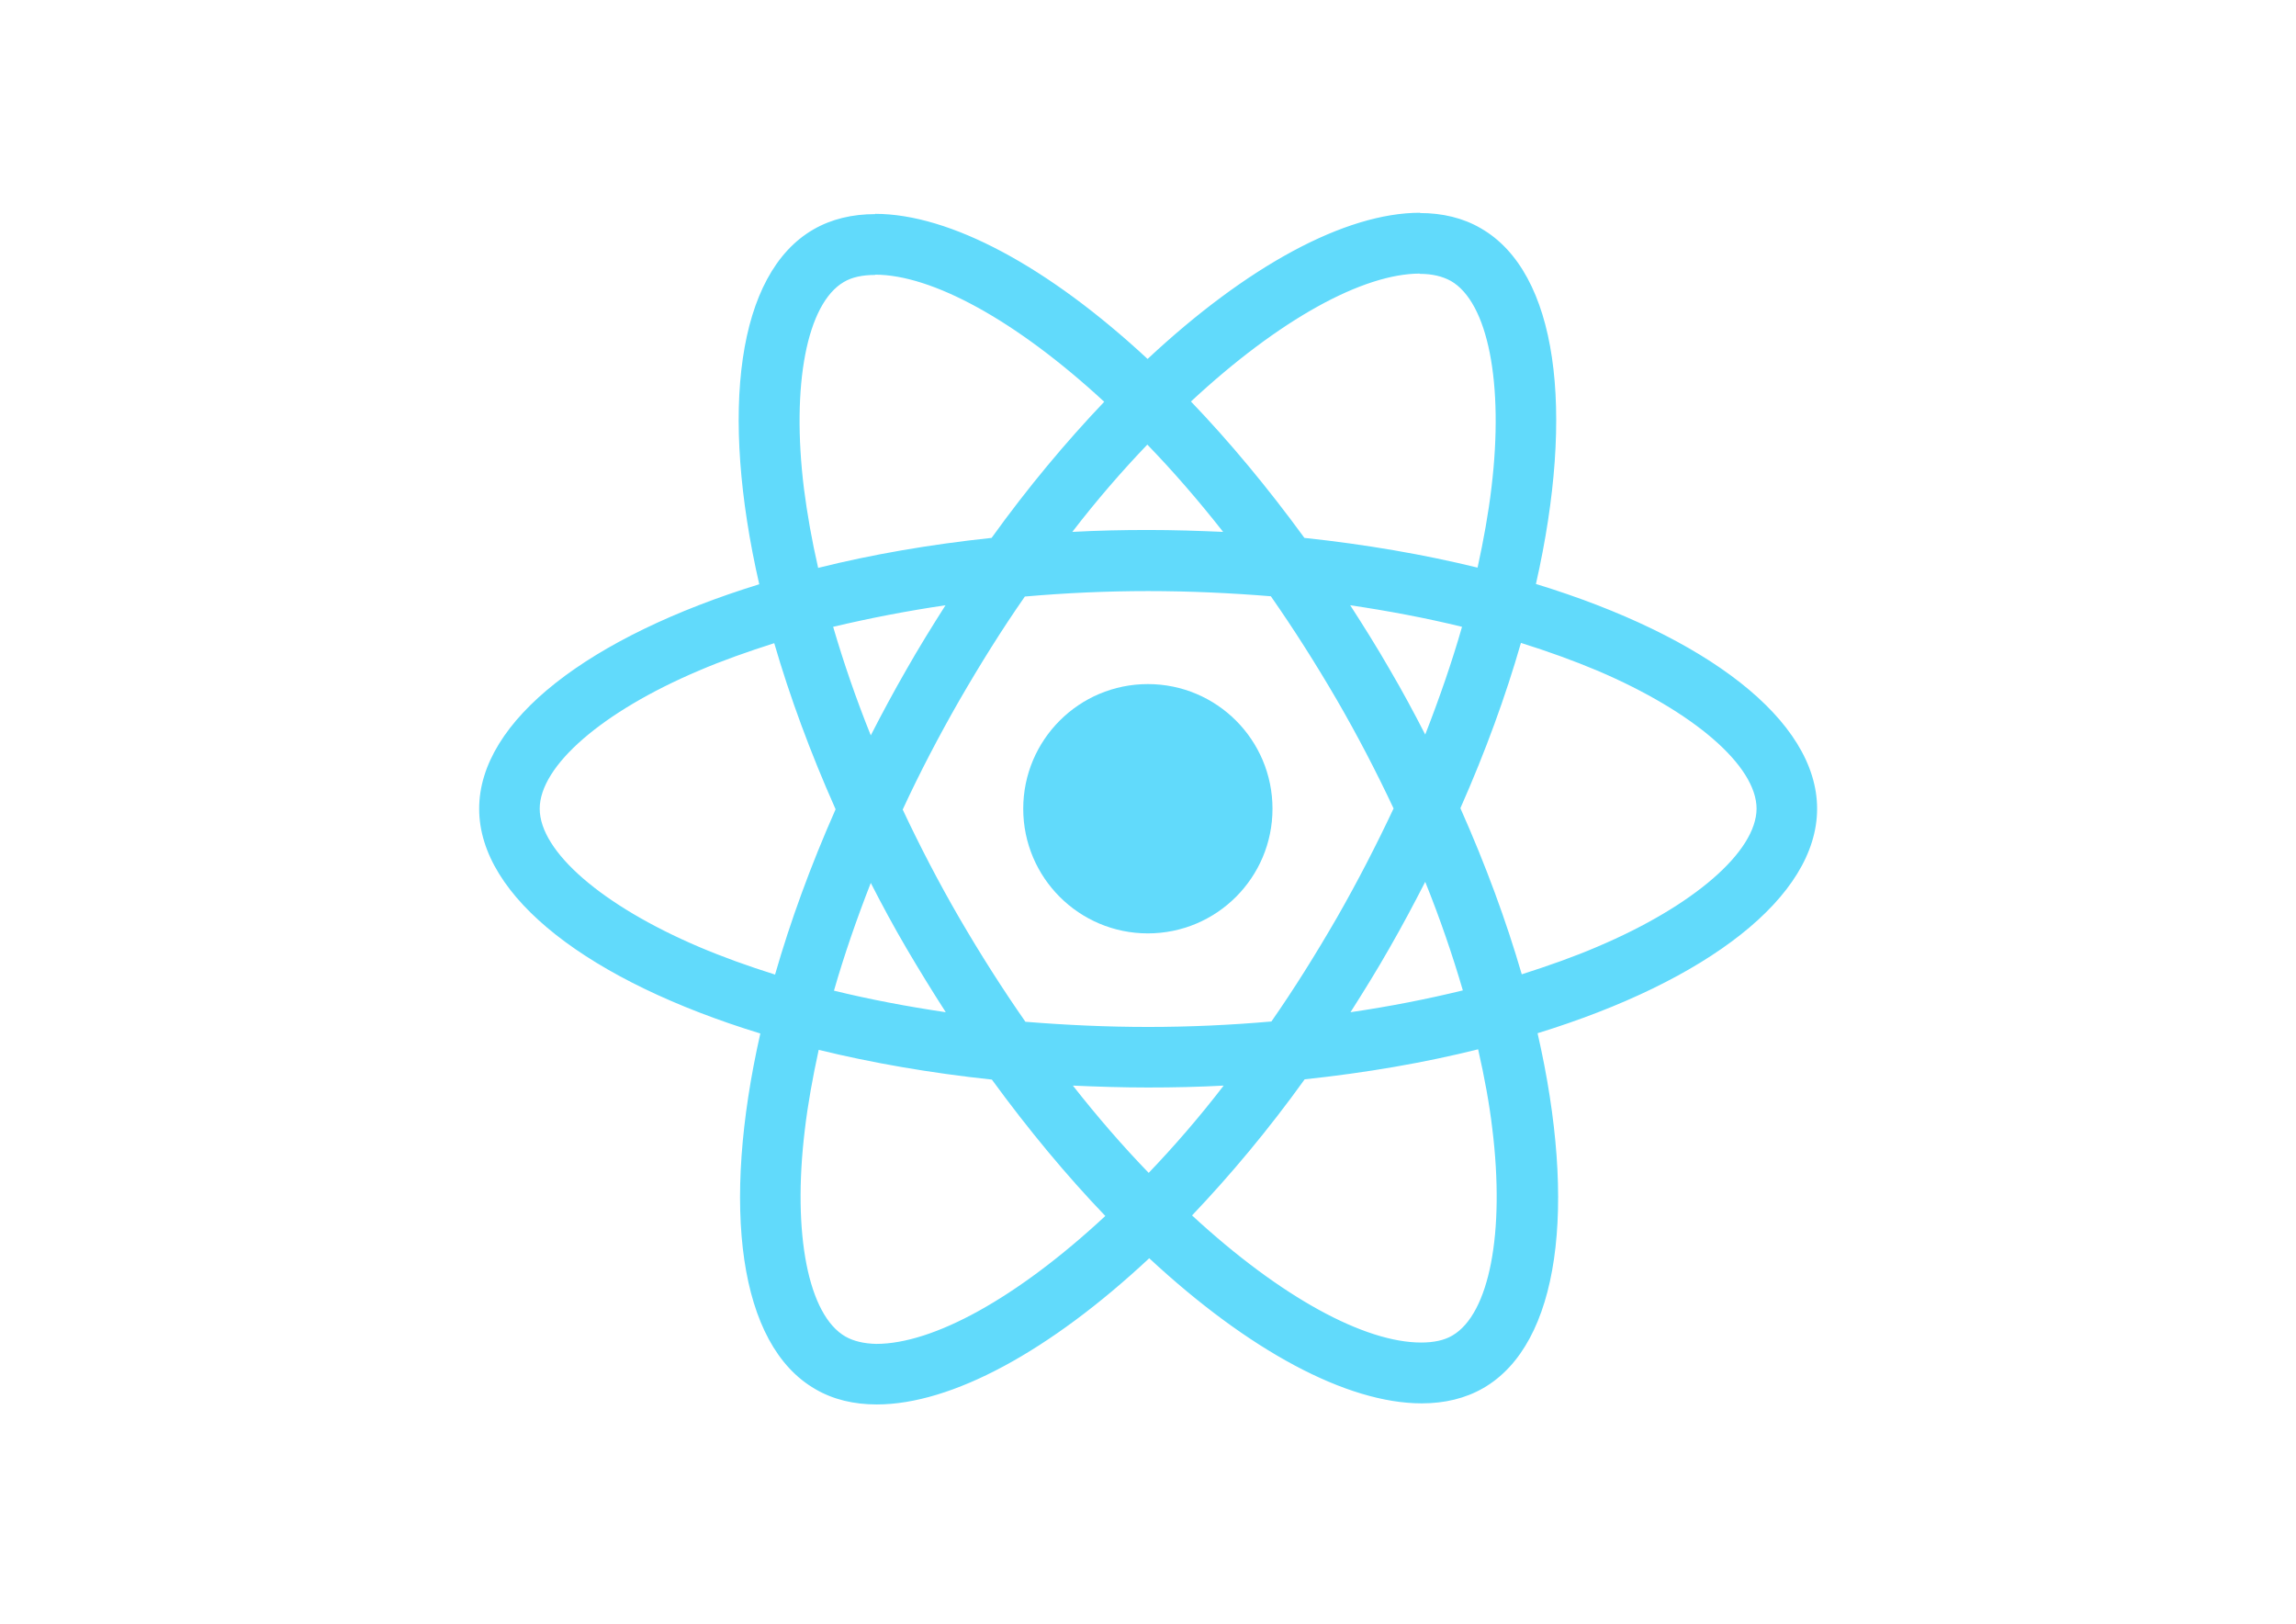
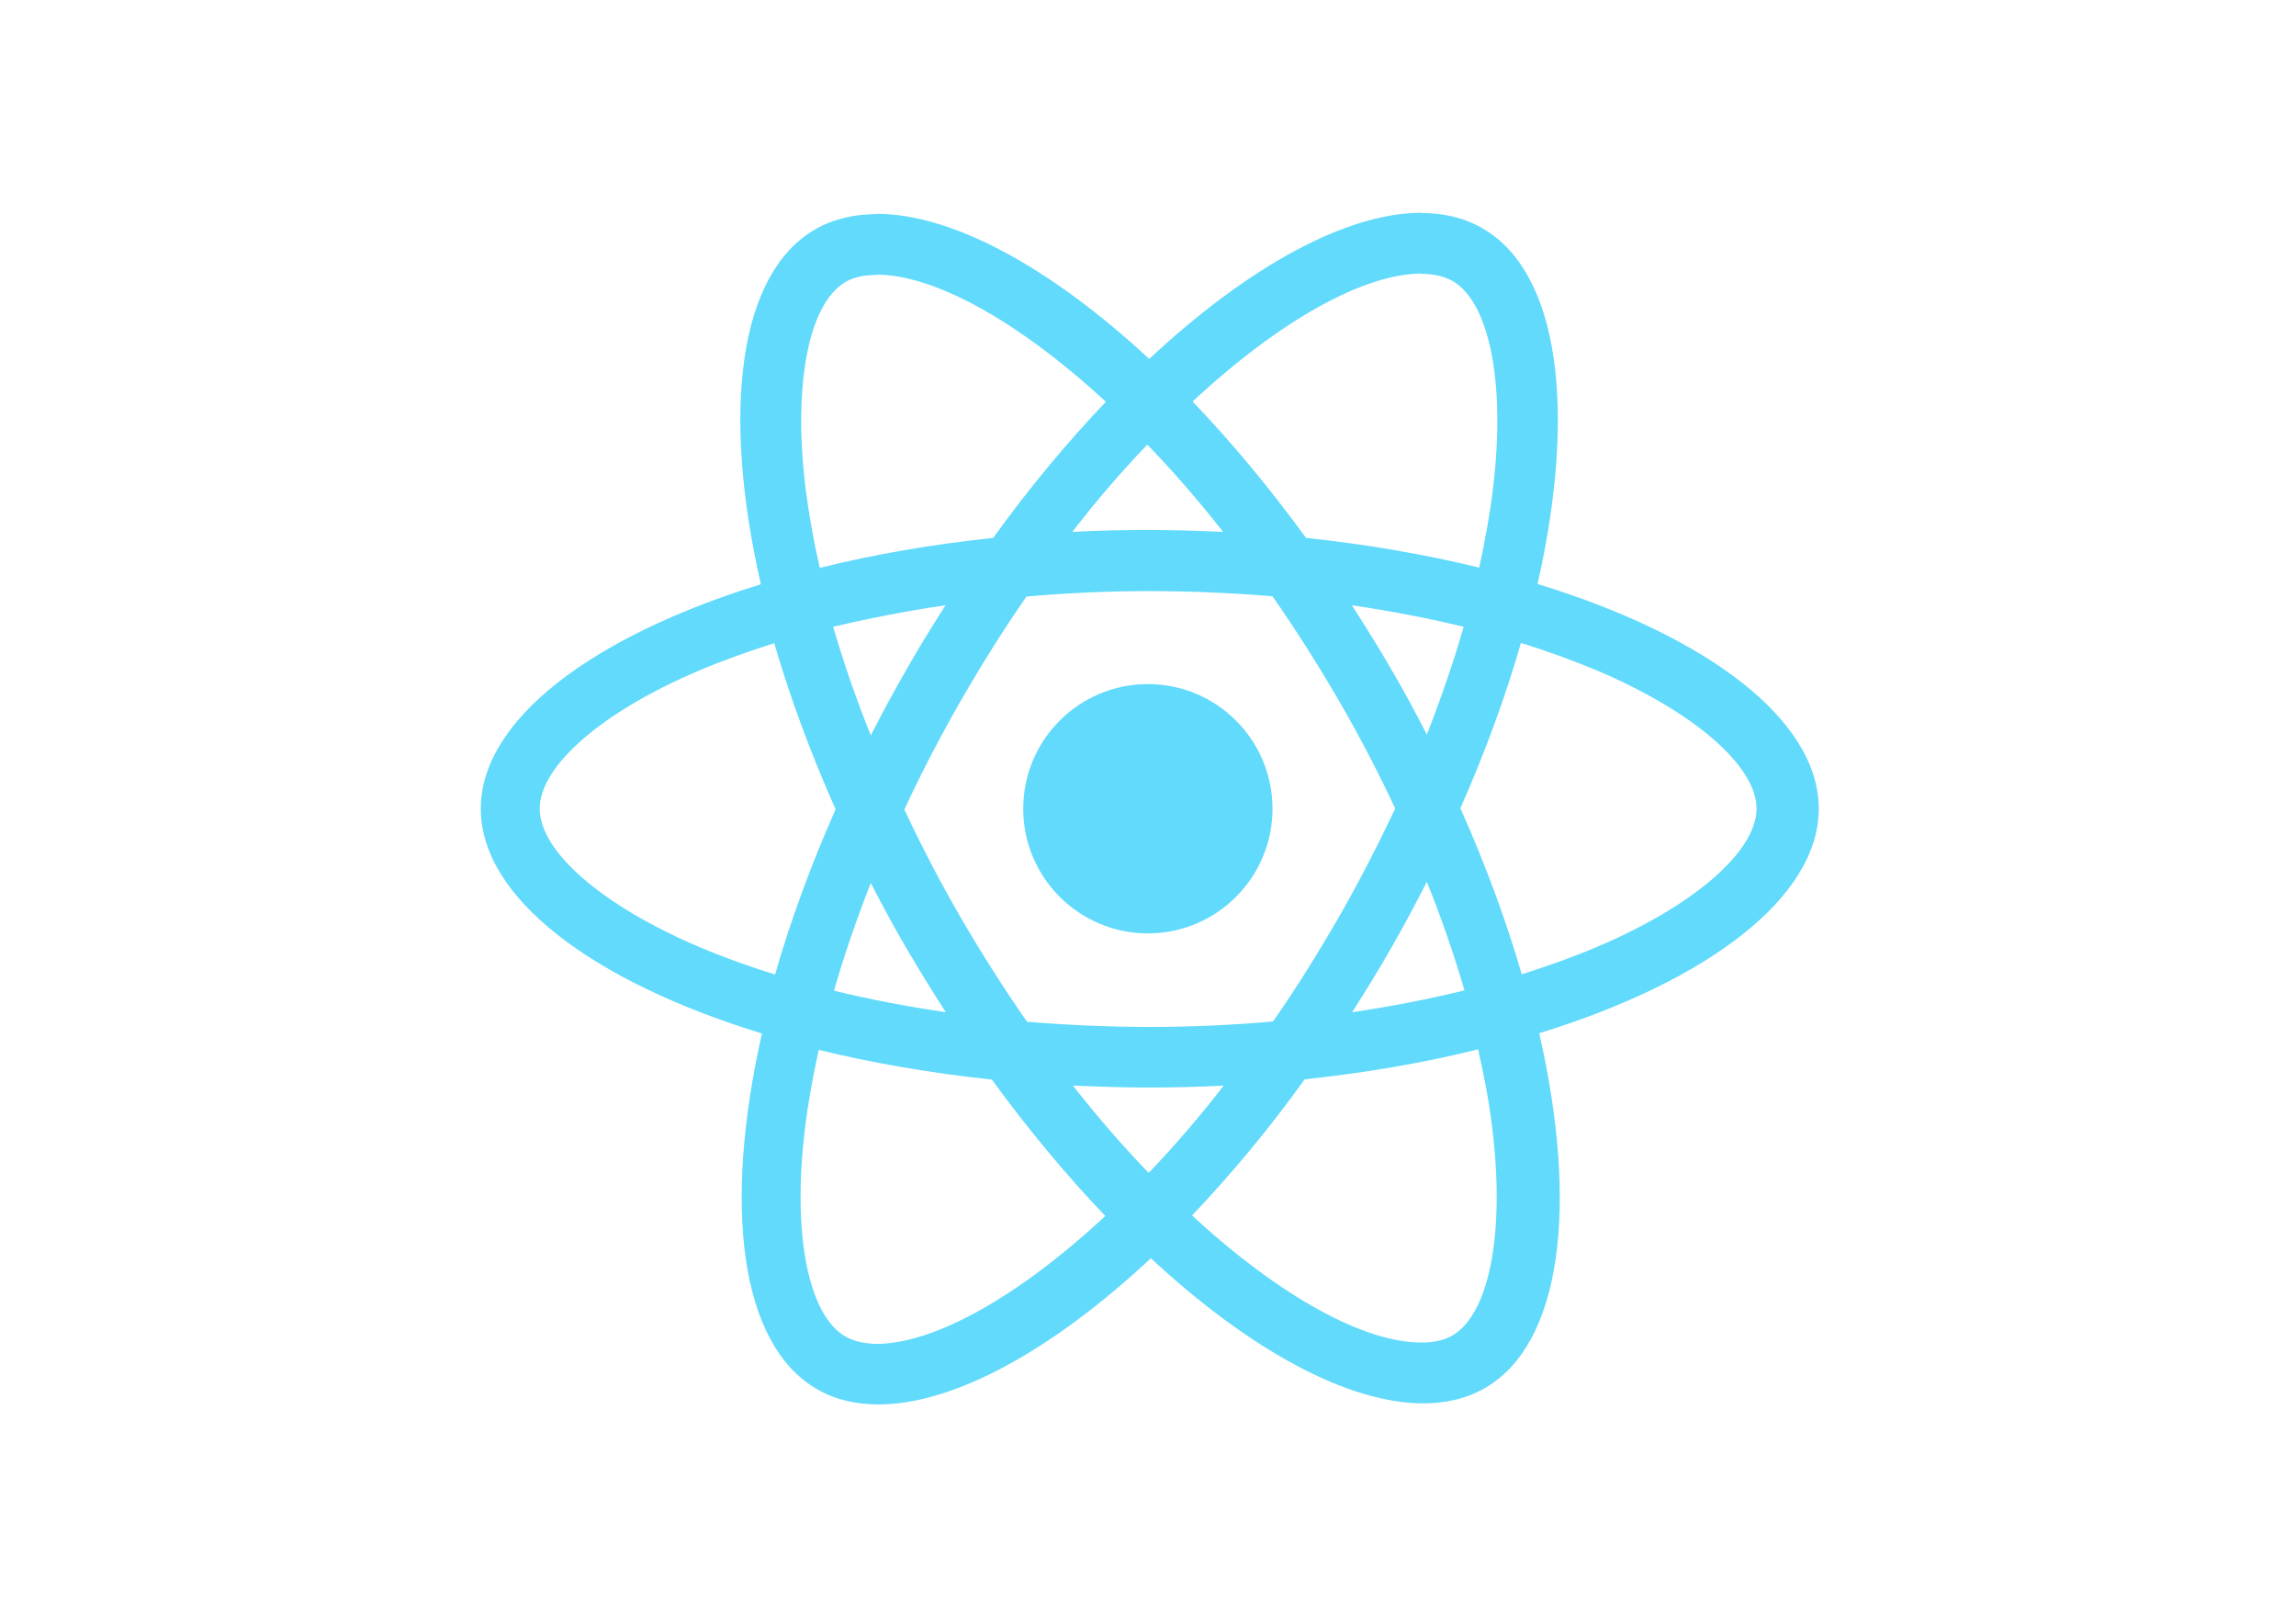
<svg xmlns="http://www.w3.org/2000/svg" viewBox="0 0 841.9 595.3">
  <g fill="#61DAFB">
-     <path d="M666.3 296.5c0-32.5-40.7-63.3-103.1-82.4 14.4-63.6 8-114.2-20.2-130.4-6.5-3.8-14.1-5.6-22.4-5.6v22.3c4.6 0 8.3.9 11.4 2.6 13.6 7.8 19.5 37.5 14.9 75.7-1.1 9.4-2.9 19.3-5.1 29.4-19.6-4.8-41-8.5-63.5-10.9-13.5-18.5-27.5-35.3-41.6-50 32.6-30.3 63.2-46.9 84-46.9V78c-27.5 0-63.5 19.6-99.9 53.6-36.4-33.8-72.4-53.2-99.9-53.2v22.3c20.7 0 51.4 16.5 84 46.6-14 14.7-28 31.4-41.3 49.9-22.6 2.4-44 6.1-63.6 11-2.3-10-4-19.7-5.2-29-4.7-38.2 1.1-67.9 14.6-75.8 3-1.8 6.9-2.6 11.5-2.6V78.5c-8.4 0-16 1.8-22.6 5.6-28.1 16.2-34.4 66.7-19.9 130.1-62.2 19.2-102.7 49.9-102.7 82.3 0 32.5 40.7 63.3 103.1 82.4-14.4 63.6-8 114.2 20.2 130.4 6.5 3.8 14.1 5.6 22.5 5.6 27.5 0 63.5-19.6 99.9-53.6 36.4 33.8 72.4 53.2 99.9 53.2 8.4 0 16-1.8 22.6-5.6 28.1-16.2 34.4-66.7 19.9-130.1 62-19.1 102.5-49.9 102.5-82.3zm-130.2-66.7c-3.7 12.9-8.3 26.2-13.5 39.5-4.1-8-8.4-16-13.1-24-4.6-8-9.5-15.8-14.4-23.4 14.2 2.1 27.9 4.7 41 7.9zm-45.8 106.5c-7.8 13.5-15.8 26.3-24.1 38.2-14.9 1.3-30 2-45.2 2-15.1 0-30.2-.7-45-1.9-8.3-11.9-16.4-24.6-24.2-38-7.6-13.1-14.5-26.4-20.8-39.8 6.2-13.4 13.2-26.8 20.7-39.9 7.8-13.5 15.8-26.3 24.1-38.2 14.9-1.3 30-2 45.2-2 15.1 0 30.2.7 45 1.9 8.3 11.9 16.4 24.6 24.2 38 7.6 13.1 14.5 26.4 20.8 39.8-6.3 13.4-13.2 26.8-20.7 39.9zm32.3-13c5.4 13.4 10 26.8 13.8 39.8-13.1 3.2-26.9 5.9-41.2 8 4.9-7.7 9.8-15.6 14.4-23.7 4.6-8 8.9-16.1 13-24.1zM421.2 430c-9.3-9.6-18.6-20.3-27.8-32 9 .4 18.2.7 27.5.7 9.4 0 18.7-.2 27.8-.7-9 11.7-18.3 22.4-27.5 32zm-74.4-58.9c-14.2-2.1-27.9-4.7-41-7.9 3.7-12.9 8.3-26.2 13.5-39.5 4.1 8 8.4 16 13.1 24 4.7 8 9.5 15.8 14.4 23.4zM420.7 163c9.3 9.6 18.6 20.3 27.8 32-9-.4-18.2-.7-27.5-.7-9.4 0-18.7.2-27.8.7 9-11.7 18.3-22.4 27.5-32zm-74 58.9c-4.9 7.7-9.8 15.6-14.4 23.7-4.6 8-8.9 16-13 24-5.4-13.4-10-26.8-13.8-39.8 13.1-3.1 26.9-5.8 41.2-7.9zm-90.5 125.2c-35.4-15.1-58.3-34.9-58.3-50.6 0-15.7 22.9-35.6 58.3-50.6 8.6-3.7 18-7 27.7-10.1 5.7 19.6 13.2 40 22.5 60.9-9.2 20.8-16.6 41.1-22.2 60.6-9.9-3.1-19.3-6.5-28-10.2zM310 490c-13.6-7.8-19.5-37.5-14.9-75.7 1.1-9.4 2.9-19.3 5.1-29.4 19.6 4.8 41 8.5 63.5 10.9 13.5 18.5 27.5 35.3 41.6 50-32.6 30.3-63.2 46.9-84 46.9-4.5-.1-8.3-1-11.3-2.7zm237.2-76.2c4.7 38.2-1.1 67.9-14.6 75.8-3 1.8-6.9 2.6-11.5 2.6-20.7 0-51.4-16.5-84-46.6 14-14.7 28-31.4 41.3-49.9 22.6-2.4 44-6.1 63.6-11 2.3 10.1 4.1 19.8 5.2 29.1zm38.5-66.7c-8.6 3.7-18 7-27.7 10.1-5.7-19.6-13.2-40-22.5-60.9 9.2-20.8 16.6-41.1 22.2-60.6 9.9 3.1 19.3 6.5 28.1 10.2 35.4 15.1 58.3 34.9 58.3 50.6-.1 15.7-23 35.6-58.4 50.6zM320.8 78.4z" />
+     <path d="M666.9 296.5c0-32.5-40.7-63.3-103.1-82.4 14.4-63.6 8-114.2-20.2-130.4-6.5-3.8-14.1-5.6-22.4-5.6v22.3c4.6 0 8.3.9 11.4 2.6 13.6 7.8 19.5 37.5 14.9 75.7-1.1 9.4-2.9 19.3-5.1 29.4-19.6-4.8-41-8.5-63.5-10.9-13.5-18.5-27.5-35.3-41.6-50 32.6-30.3 63.2-46.9 84-46.9V78c-27.5 0-63.5 19.6-99.9 53.6-36.4-33.8-72.4-53.2-99.9-53.2v22.3c20.7 0 51.4 16.5 84 46.6-14 14.7-28 31.4-41.3 49.9-22.6 2.4-44 6.1-63.6 11-2.3-10-4-19.7-5.2-29-4.7-38.2 1.1-67.9 14.6-75.8 3-1.8 6.9-2.6 11.5-2.6V78.5c-8.4 0-16 1.8-22.6 5.6-28.1 16.2-34.4 66.7-19.9 130.1-62.2 19.2-102.7 49.9-102.7 82.3 0 32.5 40.7 63.3 103.1 82.4-14.4 63.6-8 114.2 20.2 130.4 6.5 3.8 14.1 5.6 22.5 5.6 27.5 0 63.5-19.6 99.9-53.6 36.4 33.8 72.4 53.2 99.9 53.2 8.4 0 16-1.8 22.6-5.6 28.1-16.2 34.4-66.7 19.9-130.1 62-19.1 102.5-49.9 102.5-82.3zm-130.2-66.7c-3.7 12.9-8.3 26.2-13.5 39.5-4.1-8-8.4-16-13.1-24-4.6-8-9.5-15.8-14.4-23.4 14.2 2.1 27.9 4.7 41 7.9zm-45.8 106.5c-7.8 13.5-15.8 26.3-24.1 38.2-14.9 1.3-30 2-45.2 2-15.1 0-30.2-.7-45-1.9-8.3-11.9-16.4-24.6-24.2-38-7.6-13.1-14.5-26.4-20.8-39.8 6.2-13.4 13.2-26.8 20.7-39.9 7.8-13.5 15.8-26.3 24.1-38.2 14.9-1.3 30-2 45.2-2 15.1 0 30.2.7 45 1.9 8.3 11.9 16.4 24.6 24.2 38 7.6 13.1 14.5 26.4 20.8 39.8-6.3 13.4-13.2 26.8-20.7 39.9zm32.3-13c5.4 13.4 10 26.8 13.8 39.8-13.1 3.2-26.9 5.9-41.2 8 4.9-7.7 9.8-15.6 14.4-23.7 4.6-8 8.9-16.1 13-24.1zM421.2 430c-9.3-9.6-18.6-20.3-27.8-32 9 .4 18.2.7 27.5.7 9.4 0 18.7-.2 27.8-.7-9 11.7-18.3 22.4-27.5 32zm-74.4-58.9c-14.2-2.1-27.9-4.7-41-7.9 3.7-12.9 8.3-26.2 13.5-39.5 4.1 8 8.4 16 13.1 24 4.7 8 9.5 15.8 14.4 23.4zM420.7 163c9.3 9.6 18.6 20.3 27.8 32-9-.4-18.2-.7-27.5-.7-9.4 0-18.7.2-27.8.7 9-11.7 18.3-22.4 27.5-32zm-74 58.9c-4.9 7.7-9.8 15.6-14.4 23.7-4.6 8-8.9 16-13 24-5.4-13.4-10-26.8-13.8-39.8 13.1-3.1 26.9-5.8 41.2-7.9zm-90.5 125.2c-35.4-15.1-58.3-34.9-58.3-50.6 0-15.7 22.9-35.6 58.3-50.6 8.6-3.7 18-7 27.7-10.1 5.7 19.6 13.2 40 22.5 60.9-9.2 20.8-16.6 41.1-22.2 60.6-9.9-3.1-19.3-6.5-28-10.2zM310 490c-13.6-7.8-19.5-37.5-14.9-75.7 1.1-9.4 2.9-19.3 5.1-29.4 19.6 4.8 41 8.5 63.5 10.9 13.5 18.5 27.5 35.3 41.6 50-32.6 30.3-63.2 46.9-84 46.9-4.5-.1-8.3-1-11.3-2.7zm237.2-76.2c4.7 38.2-1.1 67.9-14.6 75.8-3 1.8-6.9 2.6-11.5 2.6-20.7 0-51.4-16.5-84-46.6 14-14.7 28-31.4 41.3-49.9 22.6-2.4 44-6.1 63.6-11 2.3 10.1 4.1 19.8 5.2 29.1zm38.5-66.7c-8.6 3.7-18 7-27.7 10.1-5.7-19.6-13.2-40-22.5-60.9 9.2-20.8 16.6-41.1 22.2-60.6 9.9 3.1 19.3 6.5 28.1 10.2 35.4 15.1 58.3 34.9 58.3 50.6-.1 15.7-23 35.6-58.4 50.6zM320.8 78.4z" />
    <circle cx="420.9" cy="296.5" r="45.7" />
    <path d="M520.5 78.1z" />
  </g>
</svg>
